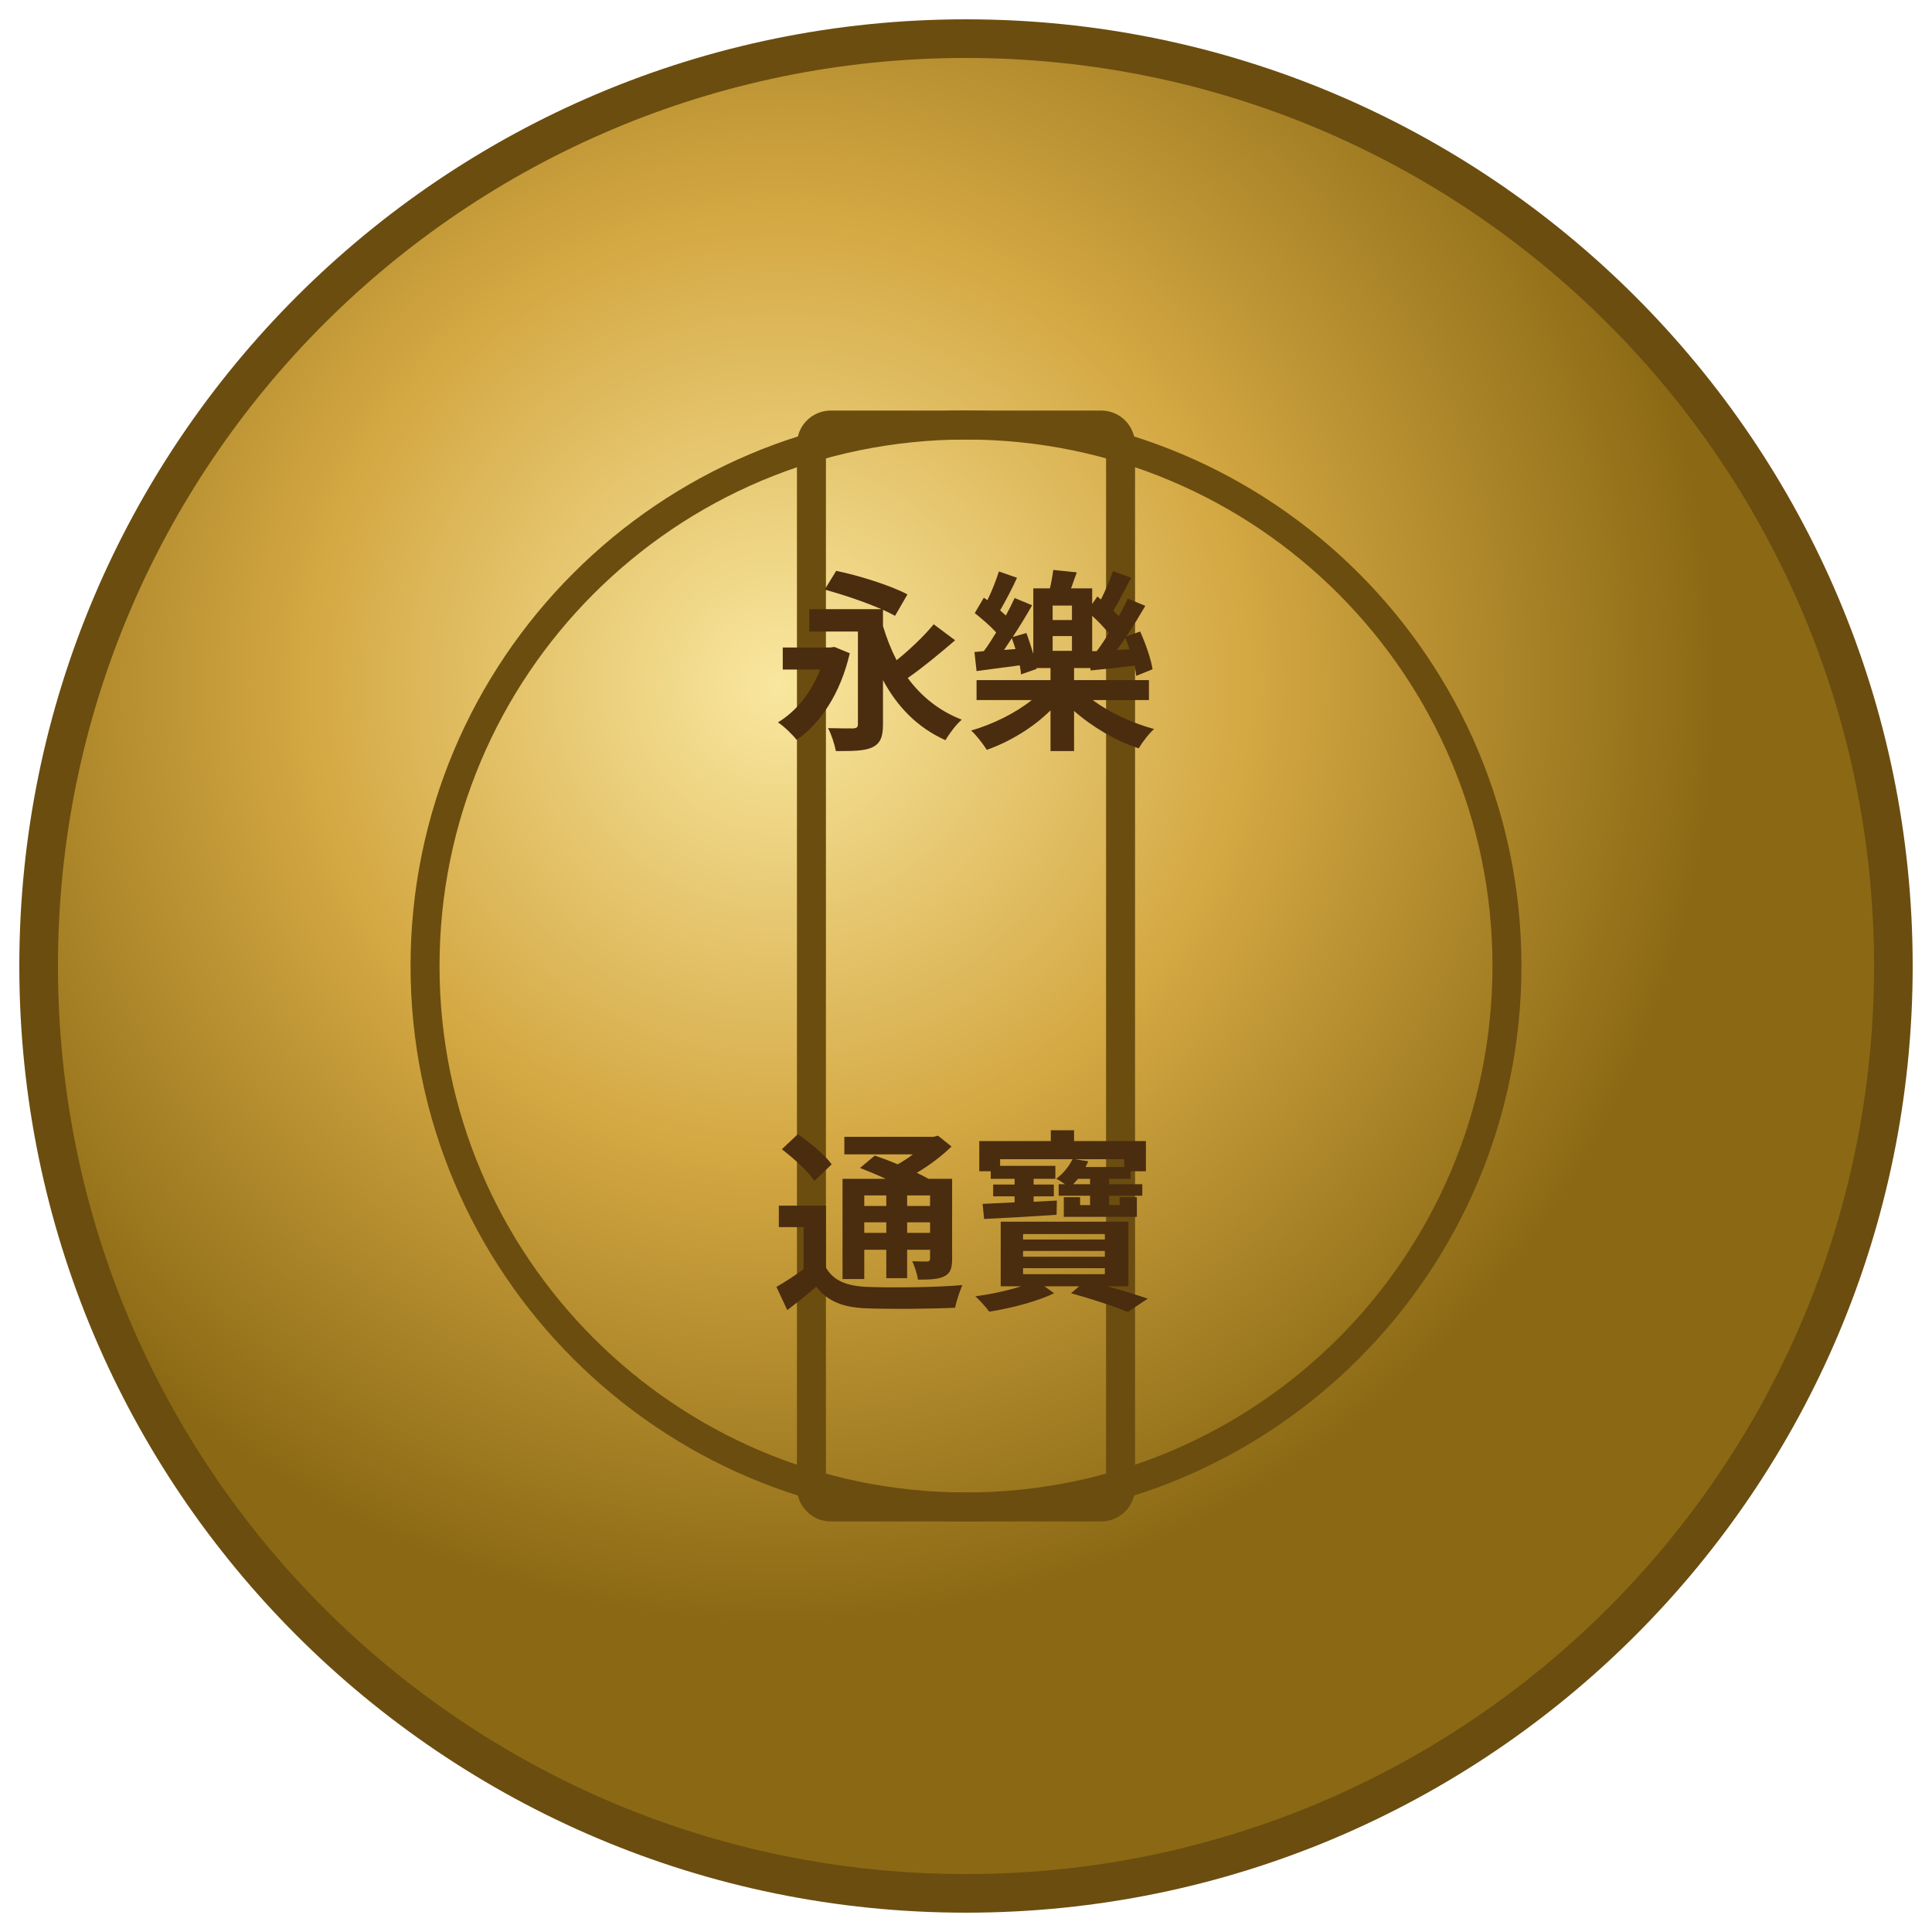
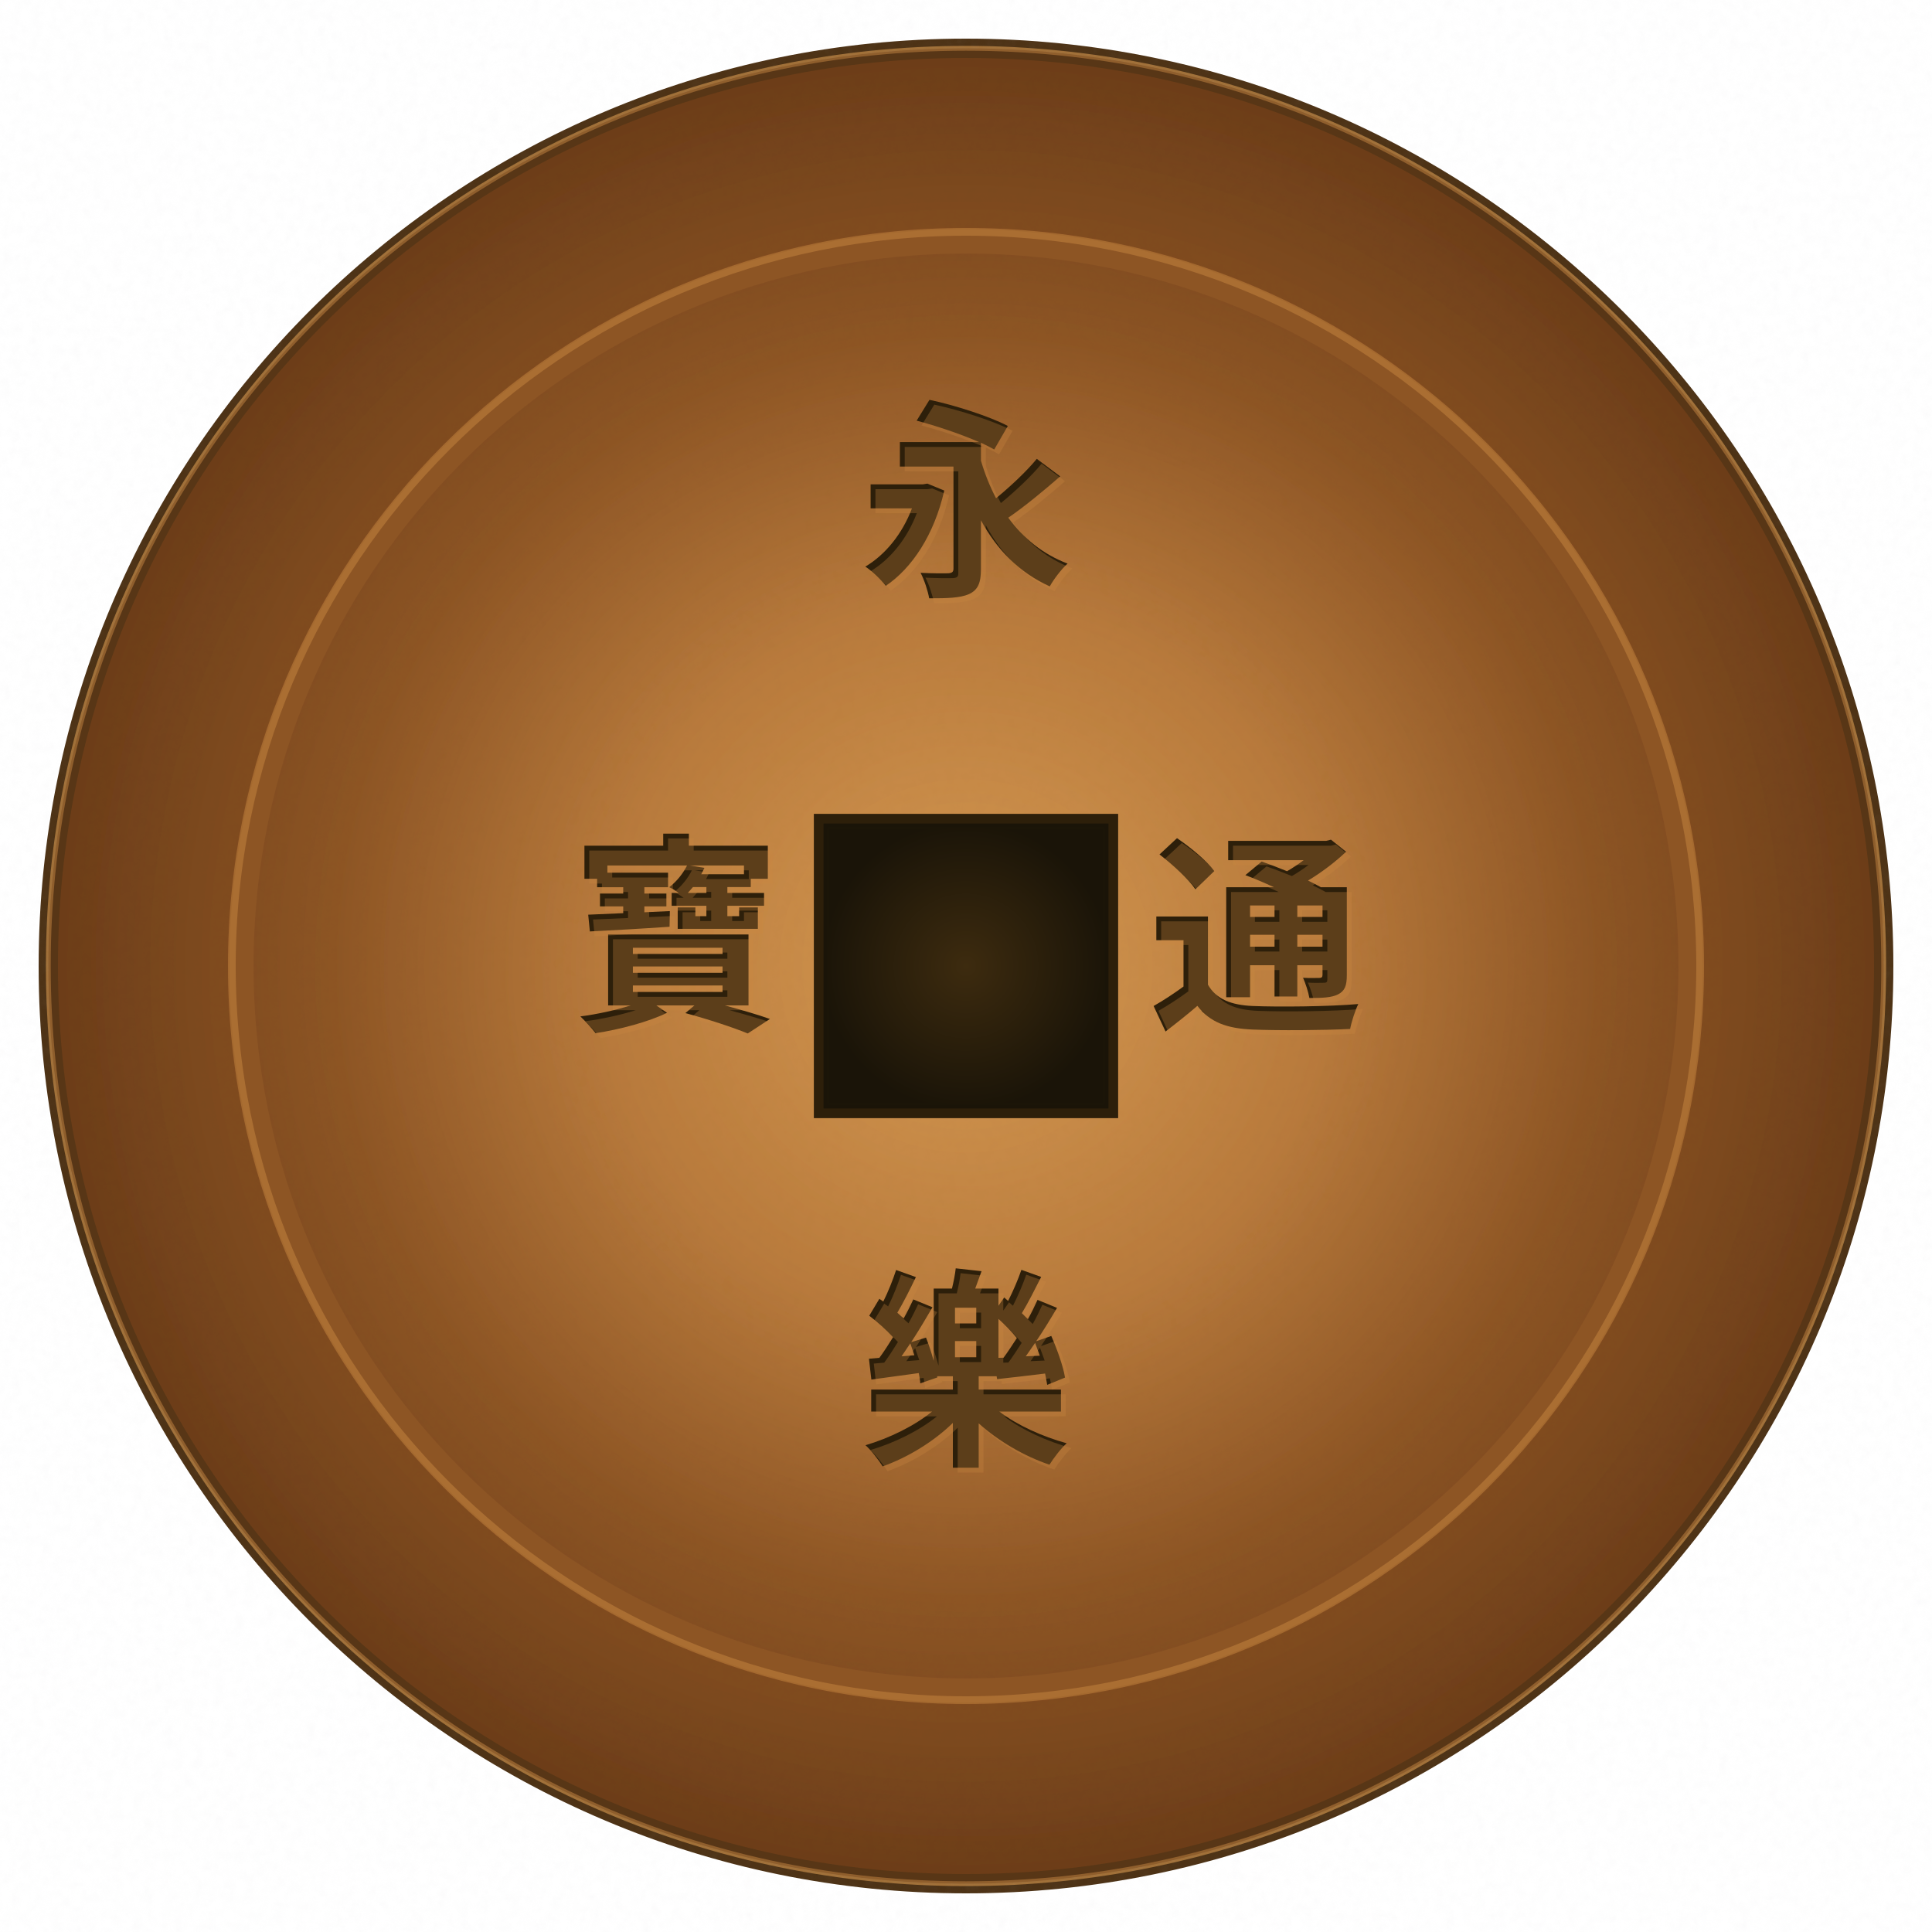
- <svg xmlns="http://www.w3.org/2000/svg" viewBox="0 0 100 100">
+ <svg xmlns="http://www.w3.org/2000/svg" viewBox="0 0 200 200">
  <defs>
-     <radialGradient id="coinGrad3" cx="40%" cy="35%">
-       <stop offset="0%" style="stop-color:#f9e79f;stop-opacity:1" />
-       <stop offset="50%" style="stop-color:#d4a843;stop-opacity:1" />
-       <stop offset="100%" style="stop-color:#8b6914;stop-opacity:1" />
+     <radialGradient id="coinBg3">
+       <stop offset="0%" stop-color="#d69a52" />
+       <stop offset="40%" stop-color="#b87a3c" />
+       <stop offset="70%" stop-color="#8d5524" />
+       <stop offset="100%" stop-color="#6d3e18" />
    </radialGradient>
+     <radialGradient id="holeGrad3">
+       <stop offset="0%" stop-color="#3d2b0f" />
+       <stop offset="100%" stop-color="#1a1408" />
+     </radialGradient>
+     <filter id="rust3">
+       <feTurbulence type="fractalNoise" baseFrequency="0.95" numOctaves="4" result="noise" />
+       <feColorMatrix in="noise" type="saturate" values="0.12" result="desaturatedNoise" />
+       <feComponentTransfer in="desaturatedNoise" result="theNoise">
+         <feFuncA type="table" tableValues="0 0 0.06 0.12" />
+       </feComponentTransfer>
+       <feBlend in="SourceGraphic" in2="theNoise" mode="multiply" />
+     </filter>
  </defs>
-   <circle cx="50" cy="50" r="48" fill="url(#coinGrad3)" stroke="#6b4d0f" stroke-width="2" />
-   <circle cx="50" cy="50" r="28" fill="none" stroke="#6b4d0f" stroke-width="1.5" />
-   <rect x="42" y="22" width="16" height="56" fill="none" stroke="#6b4d0f" stroke-width="1.5" rx="1" />
-   <text x="50" y="38" font-family="serif" font-size="10" fill="#4a2c0f" text-anchor="middle" font-weight="bold">永樂</text>
-   <text x="50" y="67" font-family="serif" font-size="10" fill="#4a2c0f" text-anchor="middle" font-weight="bold">通寶</text>
+   <circle cx="100" cy="100" r="95" fill="url(#coinBg3)" stroke="#4d3215" stroke-width="2" />
+   <circle cx="100" cy="100" r="95" fill="none" stroke="#d89a50" stroke-width="0.5" opacity="0.6" />
+   <circle cx="100" cy="100" r="95" fill="url(#coinBg3)" filter="url(#rust3)" opacity="0.35" />
+   <circle cx="100" cy="100" r="75" fill="none" stroke="#8d5524" stroke-width="2.5" />
+   <circle cx="100" cy="100" r="76" fill="none" stroke="#c88740" stroke-width="0.8" opacity="0.5" />
+   <rect x="85" y="85" width="30" height="30" fill="url(#holeGrad3)" stroke="#2d1f0a" stroke-width="1.5" />
+   <rect x="85.5" y="85.5" width="29" height="29" fill="none" stroke="#1a1408" stroke-width="0.5" />
+   <text x="100" y="60" font-family="'STKaiti', 'KaiTi', 'SimKai', serif" font-size="22" font-weight="bold" fill="#2d1f0a" text-anchor="middle">永</text>
+   <text x="100" y="150" font-family="'STKaiti', 'KaiTi', 'SimKai', serif" font-size="22" font-weight="bold" fill="#2d1f0a" text-anchor="middle">樂</text>
+   <text x="130" y="105" font-family="'STKaiti', 'KaiTi', 'SimKai', serif" font-size="22" font-weight="bold" fill="#2d1f0a" text-anchor="middle">通</text>
+   <text x="70" y="105" font-family="'STKaiti', 'KaiTi', 'SimKai', serif" font-size="22" font-weight="bold" fill="#2d1f0a" text-anchor="middle">寶</text>
+   <text x="100.5" y="60.5" font-family="'STKaiti', 'KaiTi', 'SimKai', serif" font-size="22" font-weight="bold" fill="#c88740" text-anchor="middle" opacity="0.3">永</text>
+   <text x="100.5" y="150.5" font-family="'STKaiti', 'KaiTi', 'SimKai', serif" font-size="22" font-weight="bold" fill="#c88740" text-anchor="middle" opacity="0.3">樂</text>
+   <text x="130.5" y="105.5" font-family="'STKaiti', 'KaiTi', 'SimKai', serif" font-size="22" font-weight="bold" fill="#c88740" text-anchor="middle" opacity="0.3">通</text>
+   <text x="70.5" y="105.5" font-family="'STKaiti', 'KaiTi', 'SimKai', serif" font-size="22" font-weight="bold" fill="#c88740" text-anchor="middle" opacity="0.3">寶</text>
</svg>
